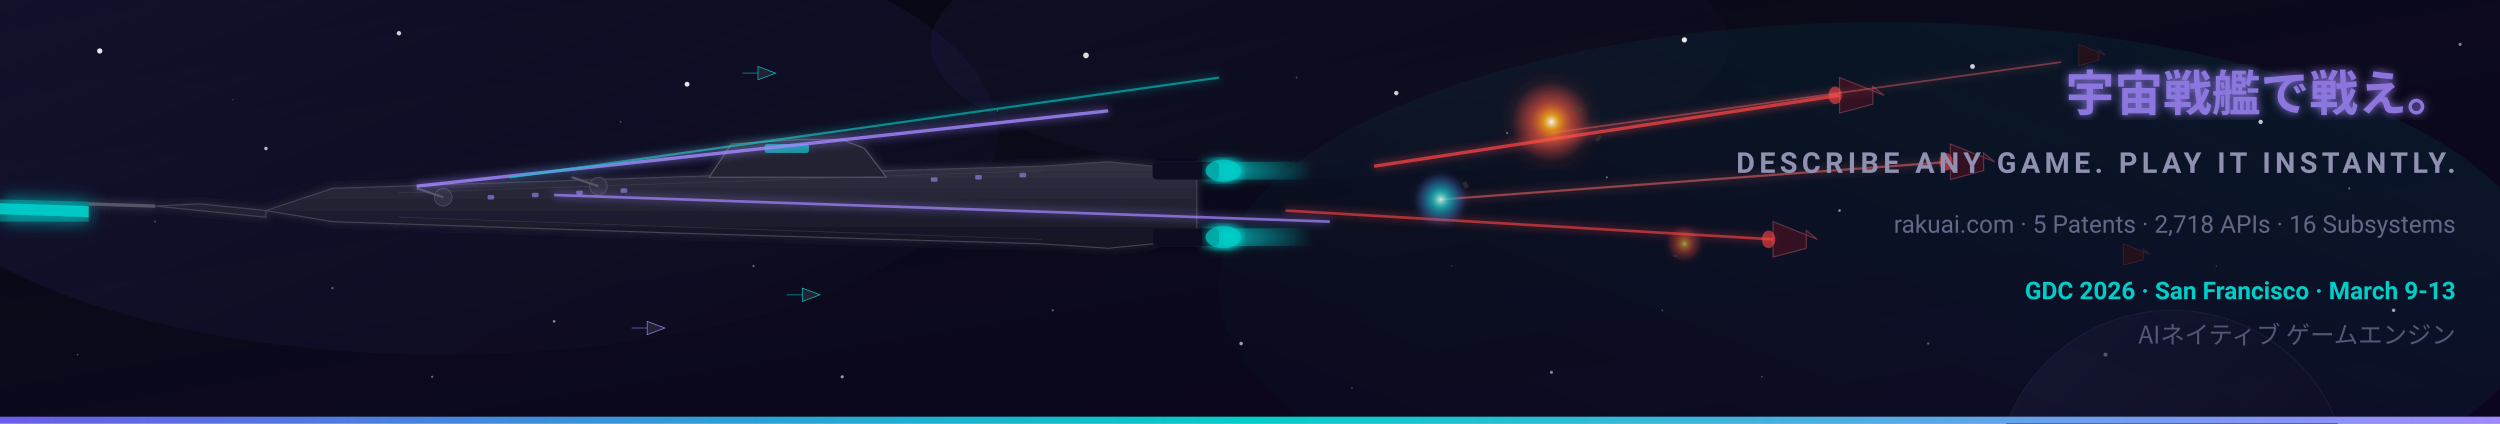
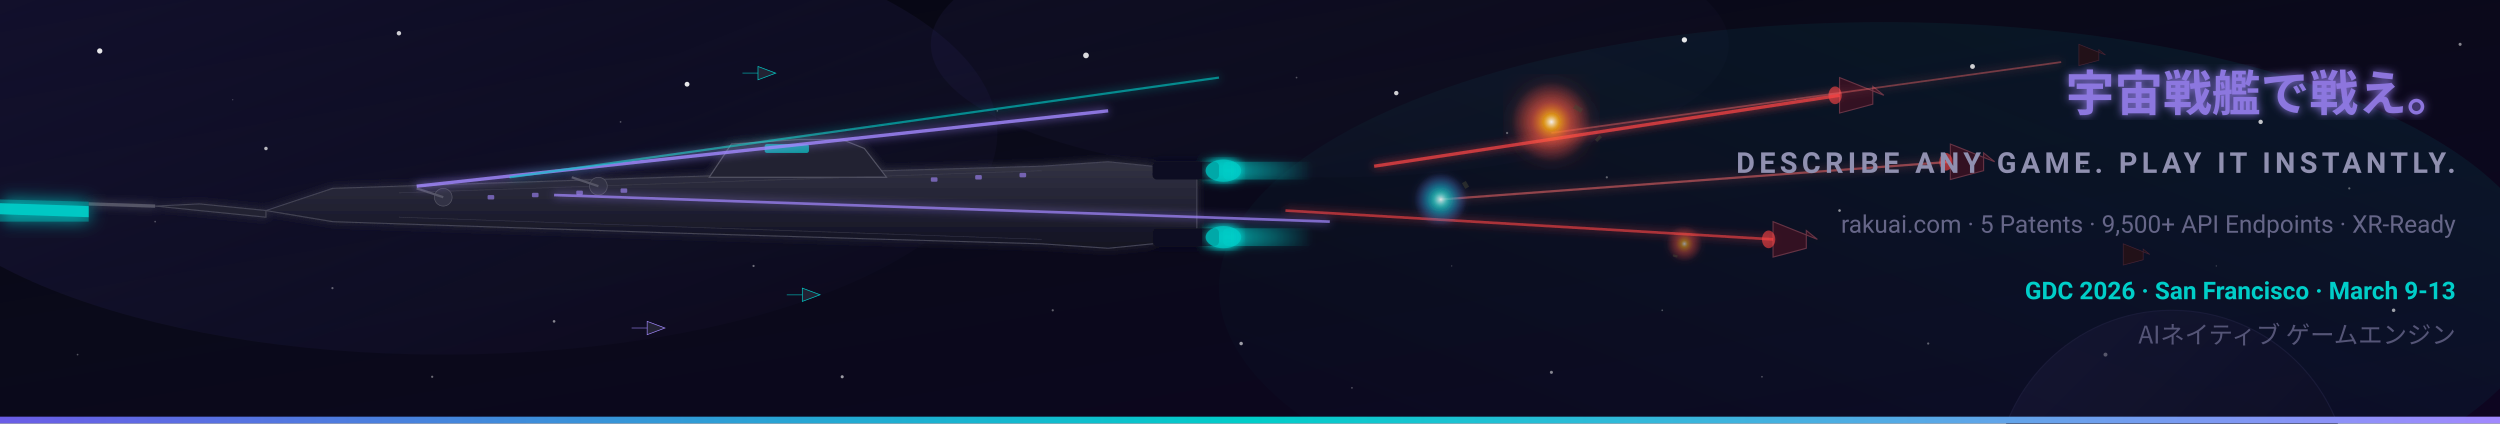
<svg xmlns="http://www.w3.org/2000/svg" viewBox="0 0 1128 191">
  <defs>
    <linearGradient id="bg" x1="0%" y1="0%" x2="100%" y2="100%">
      <stop offset="0%" style="stop-color:#050510" />
      <stop offset="40%" style="stop-color:#0a0a1a" />
      <stop offset="100%" style="stop-color:#0d0520" />
    </linearGradient>
    <linearGradient id="beam1" x1="0%" y1="0%" x2="100%" y2="0%">
      <stop offset="0%" style="stop-color:#00cec9;stop-opacity:1" />
      <stop offset="100%" style="stop-color:#00cec9;stop-opacity:0" />
    </linearGradient>
    <linearGradient id="beam2" x1="0%" y1="0%" x2="100%" y2="0%">
      <stop offset="0%" style="stop-color:#a388ff;stop-opacity:0.9" />
      <stop offset="100%" style="stop-color:#a388ff;stop-opacity:0" />
    </linearGradient>
    <linearGradient id="beam3" x1="100%" y1="0%" x2="0%" y2="0%">
      <stop offset="0%" style="stop-color:#ff6b6b;stop-opacity:0.8" />
      <stop offset="100%" style="stop-color:#ff6b6b;stop-opacity:0" />
    </linearGradient>
    <linearGradient id="ship-hull" x1="0%" y1="0%" x2="0%" y2="100%">
      <stop offset="0%" style="stop-color:#334" />
      <stop offset="100%" style="stop-color:#112" />
    </linearGradient>
    <linearGradient id="engine-glow" x1="0%" y1="0%" x2="100%" y2="0%">
      <stop offset="0%" style="stop-color:#00cec9" />
      <stop offset="100%" style="stop-color:#00cec9;stop-opacity:0" />
    </linearGradient>
    <linearGradient id="nebula1" x1="0%" y1="0%" x2="100%" y2="100%">
      <stop offset="0%" style="stop-color:#6c5ce7;stop-opacity:0.15" />
      <stop offset="100%" style="stop-color:#6c5ce7;stop-opacity:0" />
    </linearGradient>
    <linearGradient id="nebula2" x1="100%" y1="0%" x2="0%" y2="100%">
      <stop offset="0%" style="stop-color:#00cec9;stop-opacity:0.08" />
      <stop offset="100%" style="stop-color:#00cec9;stop-opacity:0" />
    </linearGradient>
    <linearGradient id="planet-g" x1="0%" y1="0%" x2="100%" y2="100%">
      <stop offset="0%" style="stop-color:#1a1a3a" />
      <stop offset="100%" style="stop-color:#0a0a1a" />
    </linearGradient>
    <radialGradient id="explosion1" cx="50%" cy="50%" r="50%">
      <stop offset="0%" style="stop-color:#fff;stop-opacity:0.9" />
      <stop offset="20%" style="stop-color:#ffaa00;stop-opacity:0.7" />
      <stop offset="50%" style="stop-color:#ff4444;stop-opacity:0.4" />
      <stop offset="100%" style="stop-color:#ff4444;stop-opacity:0" />
    </radialGradient>
    <radialGradient id="explosion2" cx="50%" cy="50%" r="50%">
      <stop offset="0%" style="stop-color:#fff;stop-opacity:0.7" />
      <stop offset="30%" style="stop-color:#00cec9;stop-opacity:0.5" />
      <stop offset="100%" style="stop-color:#6c5ce7;stop-opacity:0" />
    </radialGradient>
    <radialGradient id="star-glow" cx="50%" cy="50%" r="50%">
      <stop offset="0%" style="stop-color:#fff;stop-opacity:0.8" />
      <stop offset="100%" style="stop-color:#fff;stop-opacity:0" />
    </radialGradient>
    <filter id="glow">
      <feGaussianBlur stdDeviation="2" result="blur" />
      <feMerge>
        <feMergeNode in="blur" />
        <feMergeNode in="SourceGraphic" />
      </feMerge>
    </filter>
    <filter id="glow-strong">
      <feGaussianBlur stdDeviation="4" result="blur" />
      <feMerge>
        <feMergeNode in="blur" />
        <feMergeNode in="SourceGraphic" />
      </feMerge>
    </filter>
    <filter id="glow-soft">
      <feGaussianBlur stdDeviation="6" result="blur" />
      <feMerge>
        <feMergeNode in="blur" />
        <feMergeNode in="SourceGraphic" />
      </feMerge>
    </filter>
    <linearGradient id="accent-line" x1="0%" y1="0%" x2="100%" y2="0%">
      <stop offset="0%" style="stop-color:#6c5ce7" />
      <stop offset="50%" style="stop-color:#00cec9" />
      <stop offset="100%" style="stop-color:#a388ff" />
    </linearGradient>
  </defs>
  <rect width="1128" height="191" fill="url(#bg)" />
  <ellipse cx="200" cy="60" rx="250" ry="100" fill="url(#nebula1)" />
  <ellipse cx="850" cy="130" rx="300" ry="120" fill="url(#nebula2)" />
  <ellipse cx="600" cy="20" rx="180" ry="60" fill="url(#nebula1)" opacity="0.5" />
  <g fill="white">
    <circle cx="45" cy="23" r="1.2" opacity="0.9" />
    <circle cx="120" cy="67" r="0.8" opacity="0.7" />
    <circle cx="180" cy="15" r="1.0" opacity="0.8" />
    <circle cx="250" cy="145" r="0.6" opacity="0.5" />
    <circle cx="310" cy="38" r="1.1" opacity="0.9" />
    <circle cx="380" cy="170" r="0.7" opacity="0.6" />
    <circle cx="420" cy="85" r="0.9" opacity="0.7" />
    <circle cx="490" cy="25" r="1.3" opacity="0.85" />
    <circle cx="560" cy="155" r="0.8" opacity="0.6" />
    <circle cx="630" cy="42" r="1.0" opacity="0.8" />
    <circle cx="700" cy="168" r="0.7" opacity="0.5" />
    <circle cx="760" cy="18" r="1.2" opacity="0.9" />
    <circle cx="830" cy="95" r="0.6" opacity="0.55" />
    <circle cx="890" cy="30" r="1.1" opacity="0.8" />
    <circle cx="950" cy="160" r="0.9" opacity="0.7" />
    <circle cx="1020" cy="55" r="1.0" opacity="0.75" />
    <circle cx="1080" cy="140" r="0.8" opacity="0.6" />
    <circle cx="1110" cy="20" r="0.7" opacity="0.5" />
    <circle cx="70" cy="100" r="0.4" opacity="0.3" />
    <circle cx="150" cy="130" r="0.5" opacity="0.35" />
    <circle cx="230" cy="80" r="0.4" opacity="0.3" />
    <circle cx="340" cy="120" r="0.5" opacity="0.4" />
    <circle cx="450" cy="50" r="0.4" opacity="0.3" />
    <circle cx="530" cy="110" r="0.3" opacity="0.25" />
    <circle cx="610" cy="175" r="0.4" opacity="0.3" />
    <circle cx="680" cy="60" r="0.5" opacity="0.35" />
    <circle cx="750" cy="140" r="0.4" opacity="0.3" />
    <circle cx="810" cy="45" r="0.3" opacity="0.25" />
    <circle cx="870" cy="155" r="0.5" opacity="0.35" />
    <circle cx="940" cy="75" r="0.4" opacity="0.3" />
    <circle cx="1000" cy="120" r="0.3" opacity="0.25" />
    <circle cx="1060" cy="85" r="0.5" opacity="0.35" />
    <circle cx="35" cy="160" r="0.4" opacity="0.3" />
    <circle cx="105" cy="45" r="0.3" opacity="0.25" />
    <circle cx="195" cy="170" r="0.5" opacity="0.4" />
    <circle cx="280" cy="55" r="0.4" opacity="0.3" />
    <circle cx="365" cy="90" r="0.3" opacity="0.25" />
    <circle cx="475" cy="140" r="0.5" opacity="0.35" />
    <circle cx="585" cy="35" r="0.4" opacity="0.3" />
    <circle cx="655" cy="120" r="0.3" opacity="0.25" />
    <circle cx="725" cy="80" r="0.5" opacity="0.35" />
    <circle cx="795" cy="170" r="0.4" opacity="0.3" />
  </g>
  <circle cx="980" cy="220" r="80" fill="url(#planet-g)" stroke="#222244" stroke-width="0.5" opacity="0.6" />
  <ellipse cx="980" cy="220" rx="82" ry="12" fill="none" stroke="#334" stroke-width="1.5" opacity="0.4" transform="rotate(-15 980 220)" />
  <g transform="translate(120, 55)" filter="url(#glow)">
    <polygon points="0,40 30,30 180,25 280,22 350,20 380,18 400,20 420,25 420,50 400,55 380,57 350,55 280,53 180,50 30,45" fill="url(#ship-hull)" stroke="#445" stroke-width="0.5" />
    <polygon points="200,25 210,10 240,8 260,8 270,12 280,25" fill="#223" stroke="#556" stroke-width="0.5" />
    <rect x="225" y="10" width="20" height="4" rx="1" fill="#00cec9" opacity="0.7" />
    <polygon points="0,40 -30,37 -50,38 0,43" fill="#223" stroke="#445" stroke-width="0.5" />
    <line x1="-50" y1="38" x2="-80" y2="37" stroke="#556" stroke-width="1.5" />
    <rect x="400" y="18" width="30" height="8" rx="2" fill="#112" />
    <rect x="400" y="48" width="30" height="8" rx="2" fill="#112" />
    <ellipse cx="432" cy="22" rx="8" ry="5" fill="#00cec9" opacity="0.8" filter="url(#glow)" />
    <ellipse cx="432" cy="52" rx="8" ry="5" fill="#00cec9" opacity="0.8" filter="url(#glow)" />
    <rect x="432" y="18" width="40" height="8" rx="2" fill="url(#engine-glow)" opacity="0.5" />
    <rect x="432" y="48" width="40" height="8" rx="2" fill="url(#engine-glow)" opacity="0.5" />
    <line x1="60" y1="32" x2="350" y2="22" stroke="#445" stroke-width="0.3" opacity="0.6" />
    <line x1="60" y1="43" x2="350" y2="53" stroke="#445" stroke-width="0.3" opacity="0.6" />
    <g fill="#a388ff" opacity="0.6">
      <rect x="100" y="33" width="3" height="2" rx="0.5" />
      <rect x="120" y="32" width="3" height="2" rx="0.5" />
      <rect x="140" y="31" width="3" height="2" rx="0.5" />
      <rect x="160" y="30" width="3" height="2" rx="0.5" />
      <rect x="300" y="25" width="3" height="2" rx="0.5" />
      <rect x="320" y="24" width="3" height="2" rx="0.5" />
      <rect x="340" y="23" width="3" height="2" rx="0.5" />
    </g>
    <g fill="#334" stroke="#556" stroke-width="0.3">
      <circle cx="80" cy="34" r="4" />
      <line x1="80" y1="34" x2="68" y2="30" stroke="#556" stroke-width="1" />
      <circle cx="150" cy="29" r="4" />
      <line x1="150" y1="29" x2="138" y2="25" stroke="#556" stroke-width="1" />
    </g>
  </g>
  <g filter="url(#glow-strong)">
    <polygon points="40,93 -20,91 -20,96 40,98" fill="#00cec9" opacity="0.9" />
    <polygon points="40,91 -80,88 -80,100 40,100" fill="#00cec9" opacity="0.4" />
    <polygon points="-20,86 -200,82 -200,105 -20,102" fill="url(#beam1)" opacity="0.25" />
  </g>
  <g>
    <g transform="translate(850, 35)">
      <polygon points="0,8 -20,0 -20,16 -5,12 -5,4" fill="#331122" stroke="#663344" stroke-width="0.5" />
      <ellipse cx="-22" cy="8" rx="3" ry="4" fill="#ff4444" opacity="0.6" />
    </g>
    <g transform="translate(900, 65)">
      <polygon points="0,8 -20,0 -20,16 -5,12 -5,4" fill="#331122" stroke="#663344" stroke-width="0.5" />
      <ellipse cx="-22" cy="8" rx="3" ry="4" fill="#ff4444" opacity="0.6" />
    </g>
    <g transform="translate(820, 100)">
      <polygon points="0,8 -20,0 -20,16 -5,12 -5,4" fill="#331122" stroke="#663344" stroke-width="0.5" />
      <ellipse cx="-22" cy="8" rx="3" ry="4" fill="#ff4444" opacity="0.6" />
    </g>
    <g transform="translate(950, 20) scale(0.6)">
      <polygon points="0,8 -20,0 -20,16 -5,12 -5,4" fill="#221118" stroke="#442233" stroke-width="0.5" />
    </g>
    <g transform="translate(970, 110) scale(0.6)">
      <polygon points="0,8 -20,0 -20,16 -5,12 -5,4" fill="#221118" stroke="#442233" stroke-width="0.5" />
    </g>
  </g>
  <g filter="url(#glow)">
    <line x1="830" y1="43" x2="620" y2="75" stroke="#ff4444" stroke-width="1.5" opacity="0.7" />
    <line x1="880" y1="73" x2="650" y2="90" stroke="#ff6b6b" stroke-width="1" opacity="0.5" />
    <line x1="800" y1="108" x2="580" y2="95" stroke="#ff4444" stroke-width="1.2" opacity="0.6" />
    <line x1="930" y1="28" x2="700" y2="60" stroke="#ff6b6b" stroke-width="0.8" opacity="0.4" />
  </g>
  <g filter="url(#glow)">
    <line x1="188" y1="84" x2="500" y2="50" stroke="#a388ff" stroke-width="1.5" opacity="0.8" />
    <line x1="230" y1="80" x2="550" y2="35" stroke="#00cec9" stroke-width="1" opacity="0.6" />
    <line x1="250" y1="88" x2="600" y2="100" stroke="#a388ff" stroke-width="1.2" opacity="0.7" />
  </g>
  <g>
    <g transform="translate(350, 30)">
      <polygon points="0,3 -8,0 -8,6" fill="#223" stroke="#00cec9" stroke-width="0.3" />
      <line x1="-8" y1="3" x2="-15" y2="3" stroke="#00cec9" stroke-width="0.5" opacity="0.5" />
    </g>
    <g transform="translate(370, 130)">
      <polygon points="0,3 -8,0 -8,6" fill="#223" stroke="#00cec9" stroke-width="0.3" />
      <line x1="-8" y1="3" x2="-15" y2="3" stroke="#00cec9" stroke-width="0.5" opacity="0.5" />
    </g>
    <g transform="translate(300, 145)">
      <polygon points="0,3 -8,0 -8,6" fill="#223" stroke="#a388ff" stroke-width="0.3" />
      <line x1="-8" y1="3" x2="-15" y2="3" stroke="#a388ff" stroke-width="0.5" opacity="0.5" />
    </g>
  </g>
  <circle cx="700" cy="55" r="18" fill="url(#explosion1)" filter="url(#glow-soft)" />
  <circle cx="650" cy="90" r="12" fill="url(#explosion2)" filter="url(#glow)" />
  <circle cx="760" cy="110" r="8" fill="url(#explosion1)" opacity="0.6" filter="url(#glow)" />
  <g fill="#443" opacity="0.5">
    <rect x="710" y="48" width="4" height="2" transform="rotate(30 712 49)" />
    <rect x="720" y="62" width="3" height="1.5" transform="rotate(-45 721 63)" />
    <rect x="660" y="82" width="3" height="2" transform="rotate(60 661 83)" />
    <rect x="755" y="115" width="2" height="1" transform="rotate(15 756 115)" />
  </g>
  <g>
    <text x="1108" y="50" text-anchor="end" font-family="'Noto Sans CJK JP','Noto Sans JP','Hiragino Sans',sans-serif" font-size="22" font-weight="700" fill="#a388ff" opacity="0.85" filter="url(#glow)">宇宙戦艦で戦え。</text>
    <text x="1108" y="78" text-anchor="end" font-family="-apple-system,BlinkMacSystemFont,'Segoe UI',Roboto,sans-serif" font-size="13" font-weight="600" fill="#9090b0" letter-spacing="0.15em">DESCRIBE ANY GAME. PLAY IT INSTANTLY.</text>
-     <text x="1108" y="105" text-anchor="end" font-family="-apple-system,BlinkMacSystemFont,'Segoe UI',Roboto,sans-serif" font-size="11" fill="#666688">rakuai.com · 5 Patents · 2,718 APIs · 16 Subsystems</text>
+     <text x="1108" y="105" text-anchor="end" font-family="-apple-system,BlinkMacSystemFont,'Segoe UI',Roboto,sans-serif" font-size="11" fill="#666688">rakuai.com  ·  5 Patents  ·  9,500+ API Endpoints  ·  XR-Ready</text>
    <text x="1108" y="135" text-anchor="end" font-family="-apple-system,BlinkMacSystemFont,'Segoe UI',Roboto,sans-serif" font-size="11" font-weight="700" fill="#00cec9">GDC 2026 · San Francisco · March 9-13</text>
    <text x="1108" y="155" text-anchor="end" font-family="'Noto Sans CJK JP','Noto Sans JP','Hiragino Sans',sans-serif" font-size="11" fill="#555577">AIネイティブ ゲームエンジン</text>
  </g>
  <rect x="0" y="188" width="1128" height="3" fill="url(#accent-line)" />
</svg>
